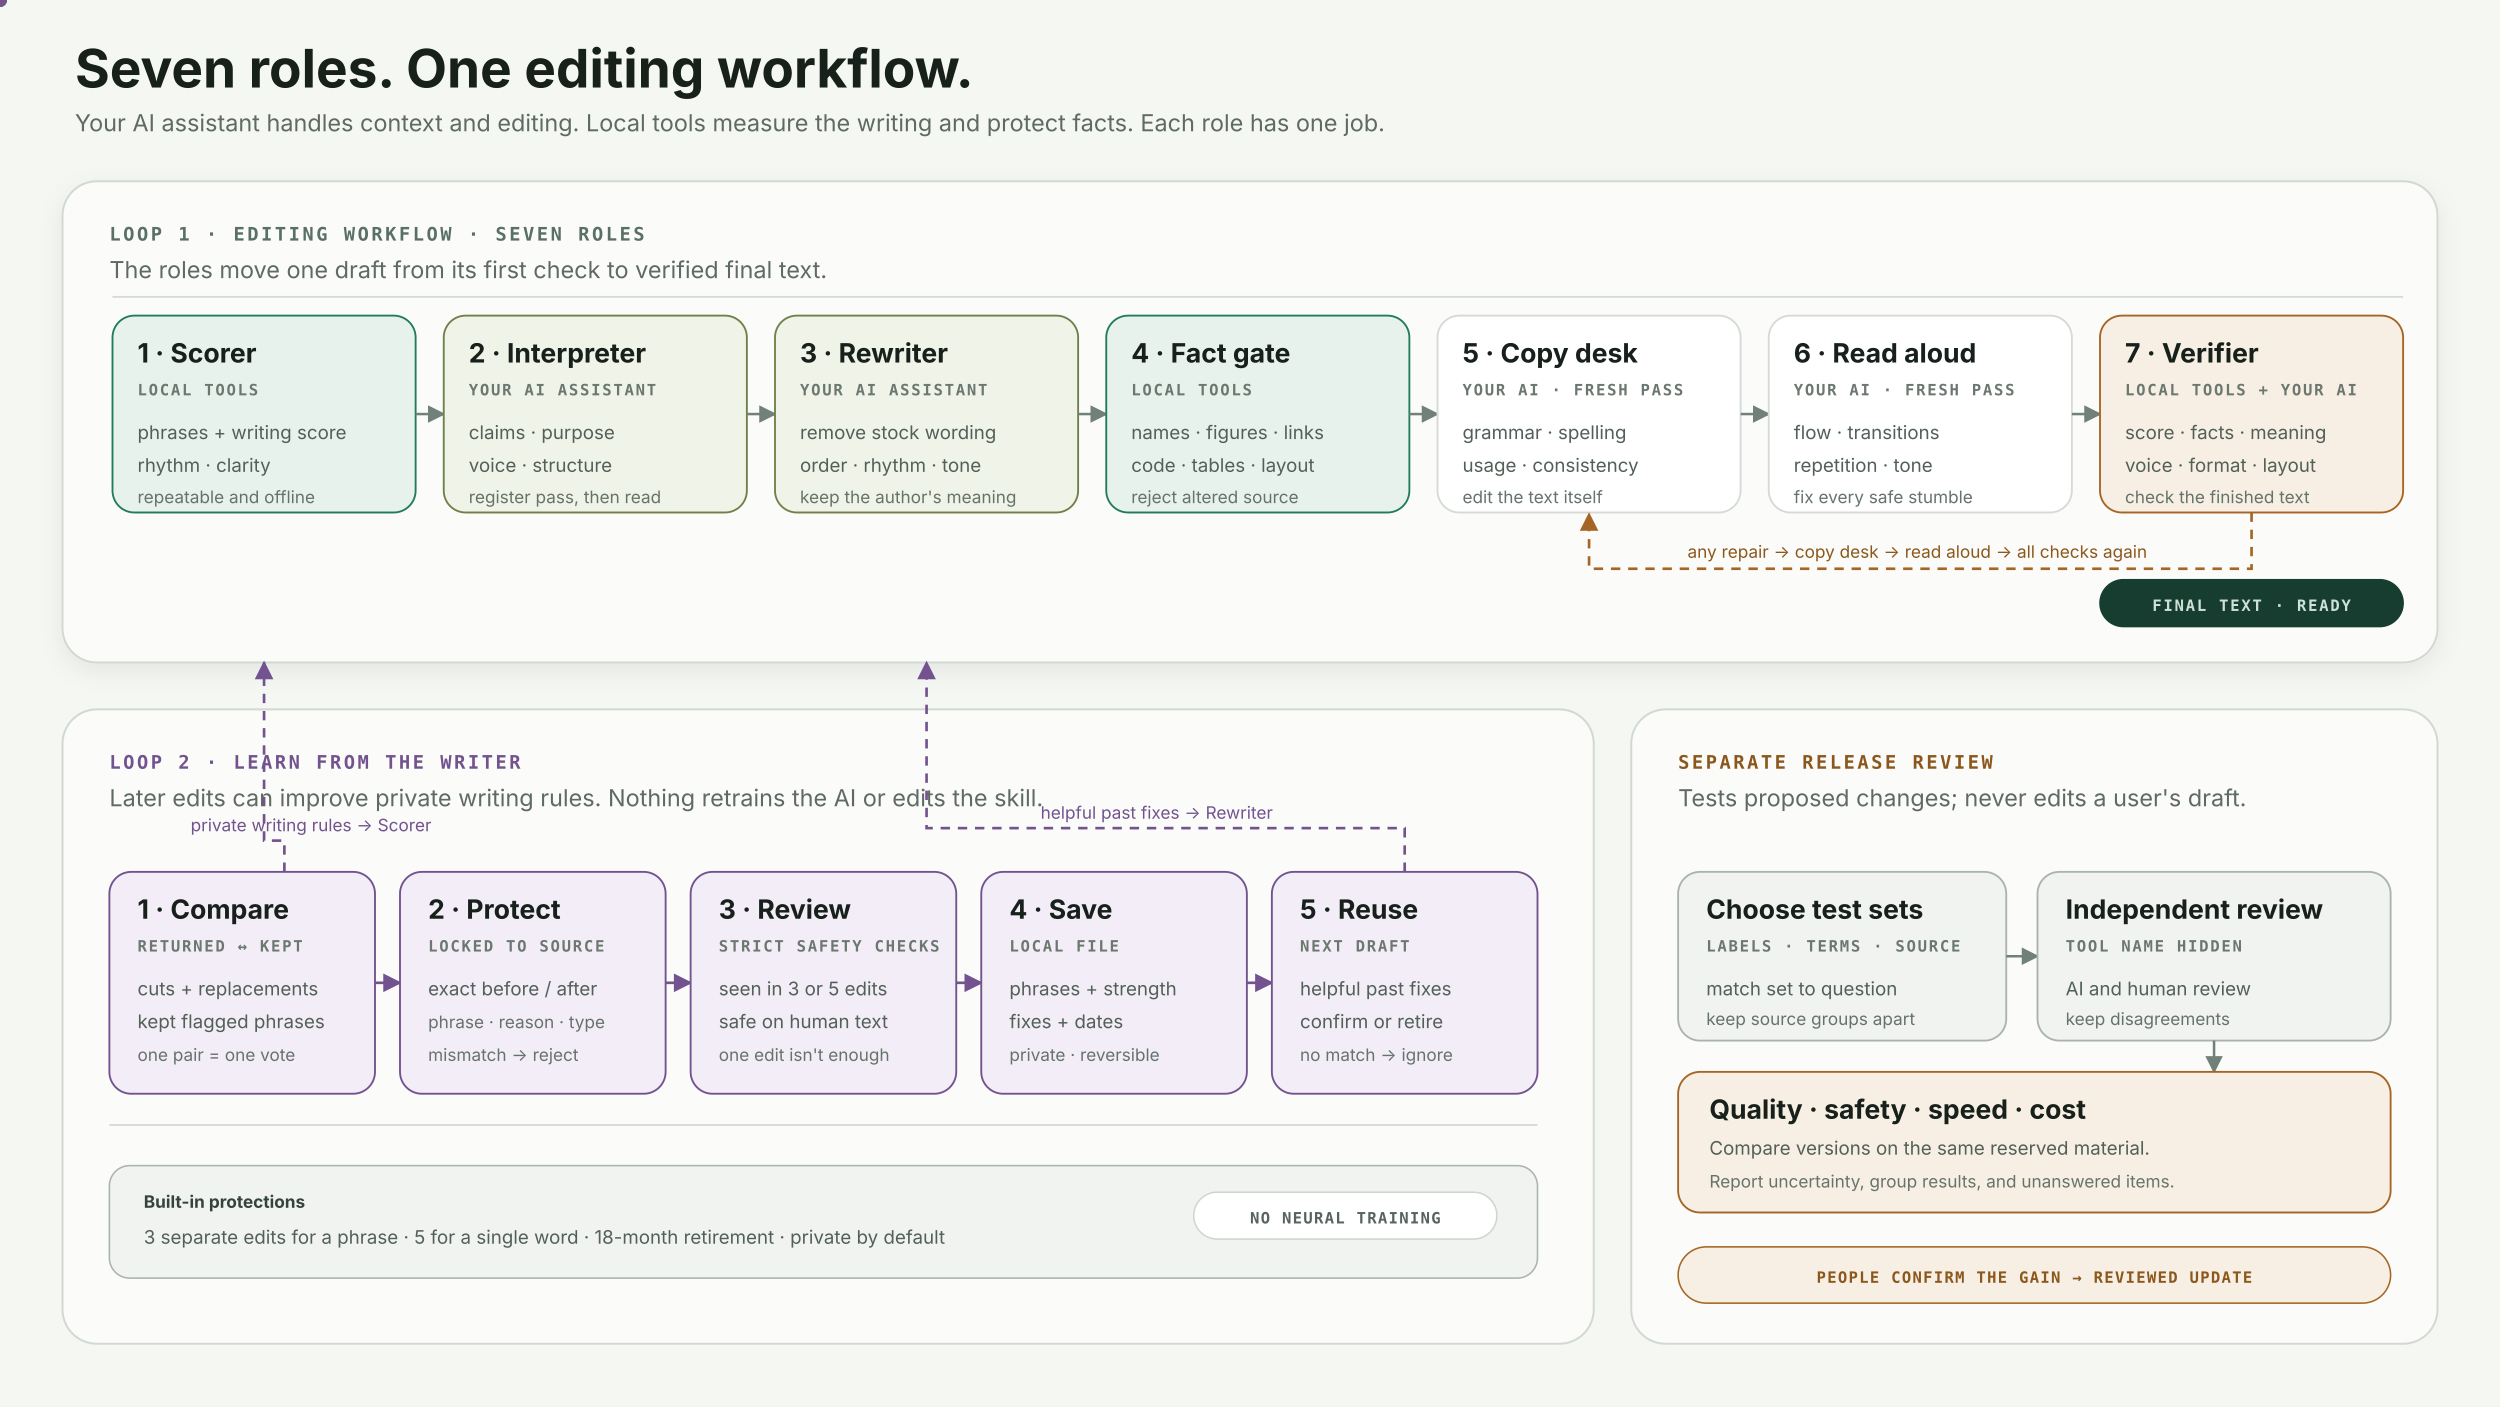
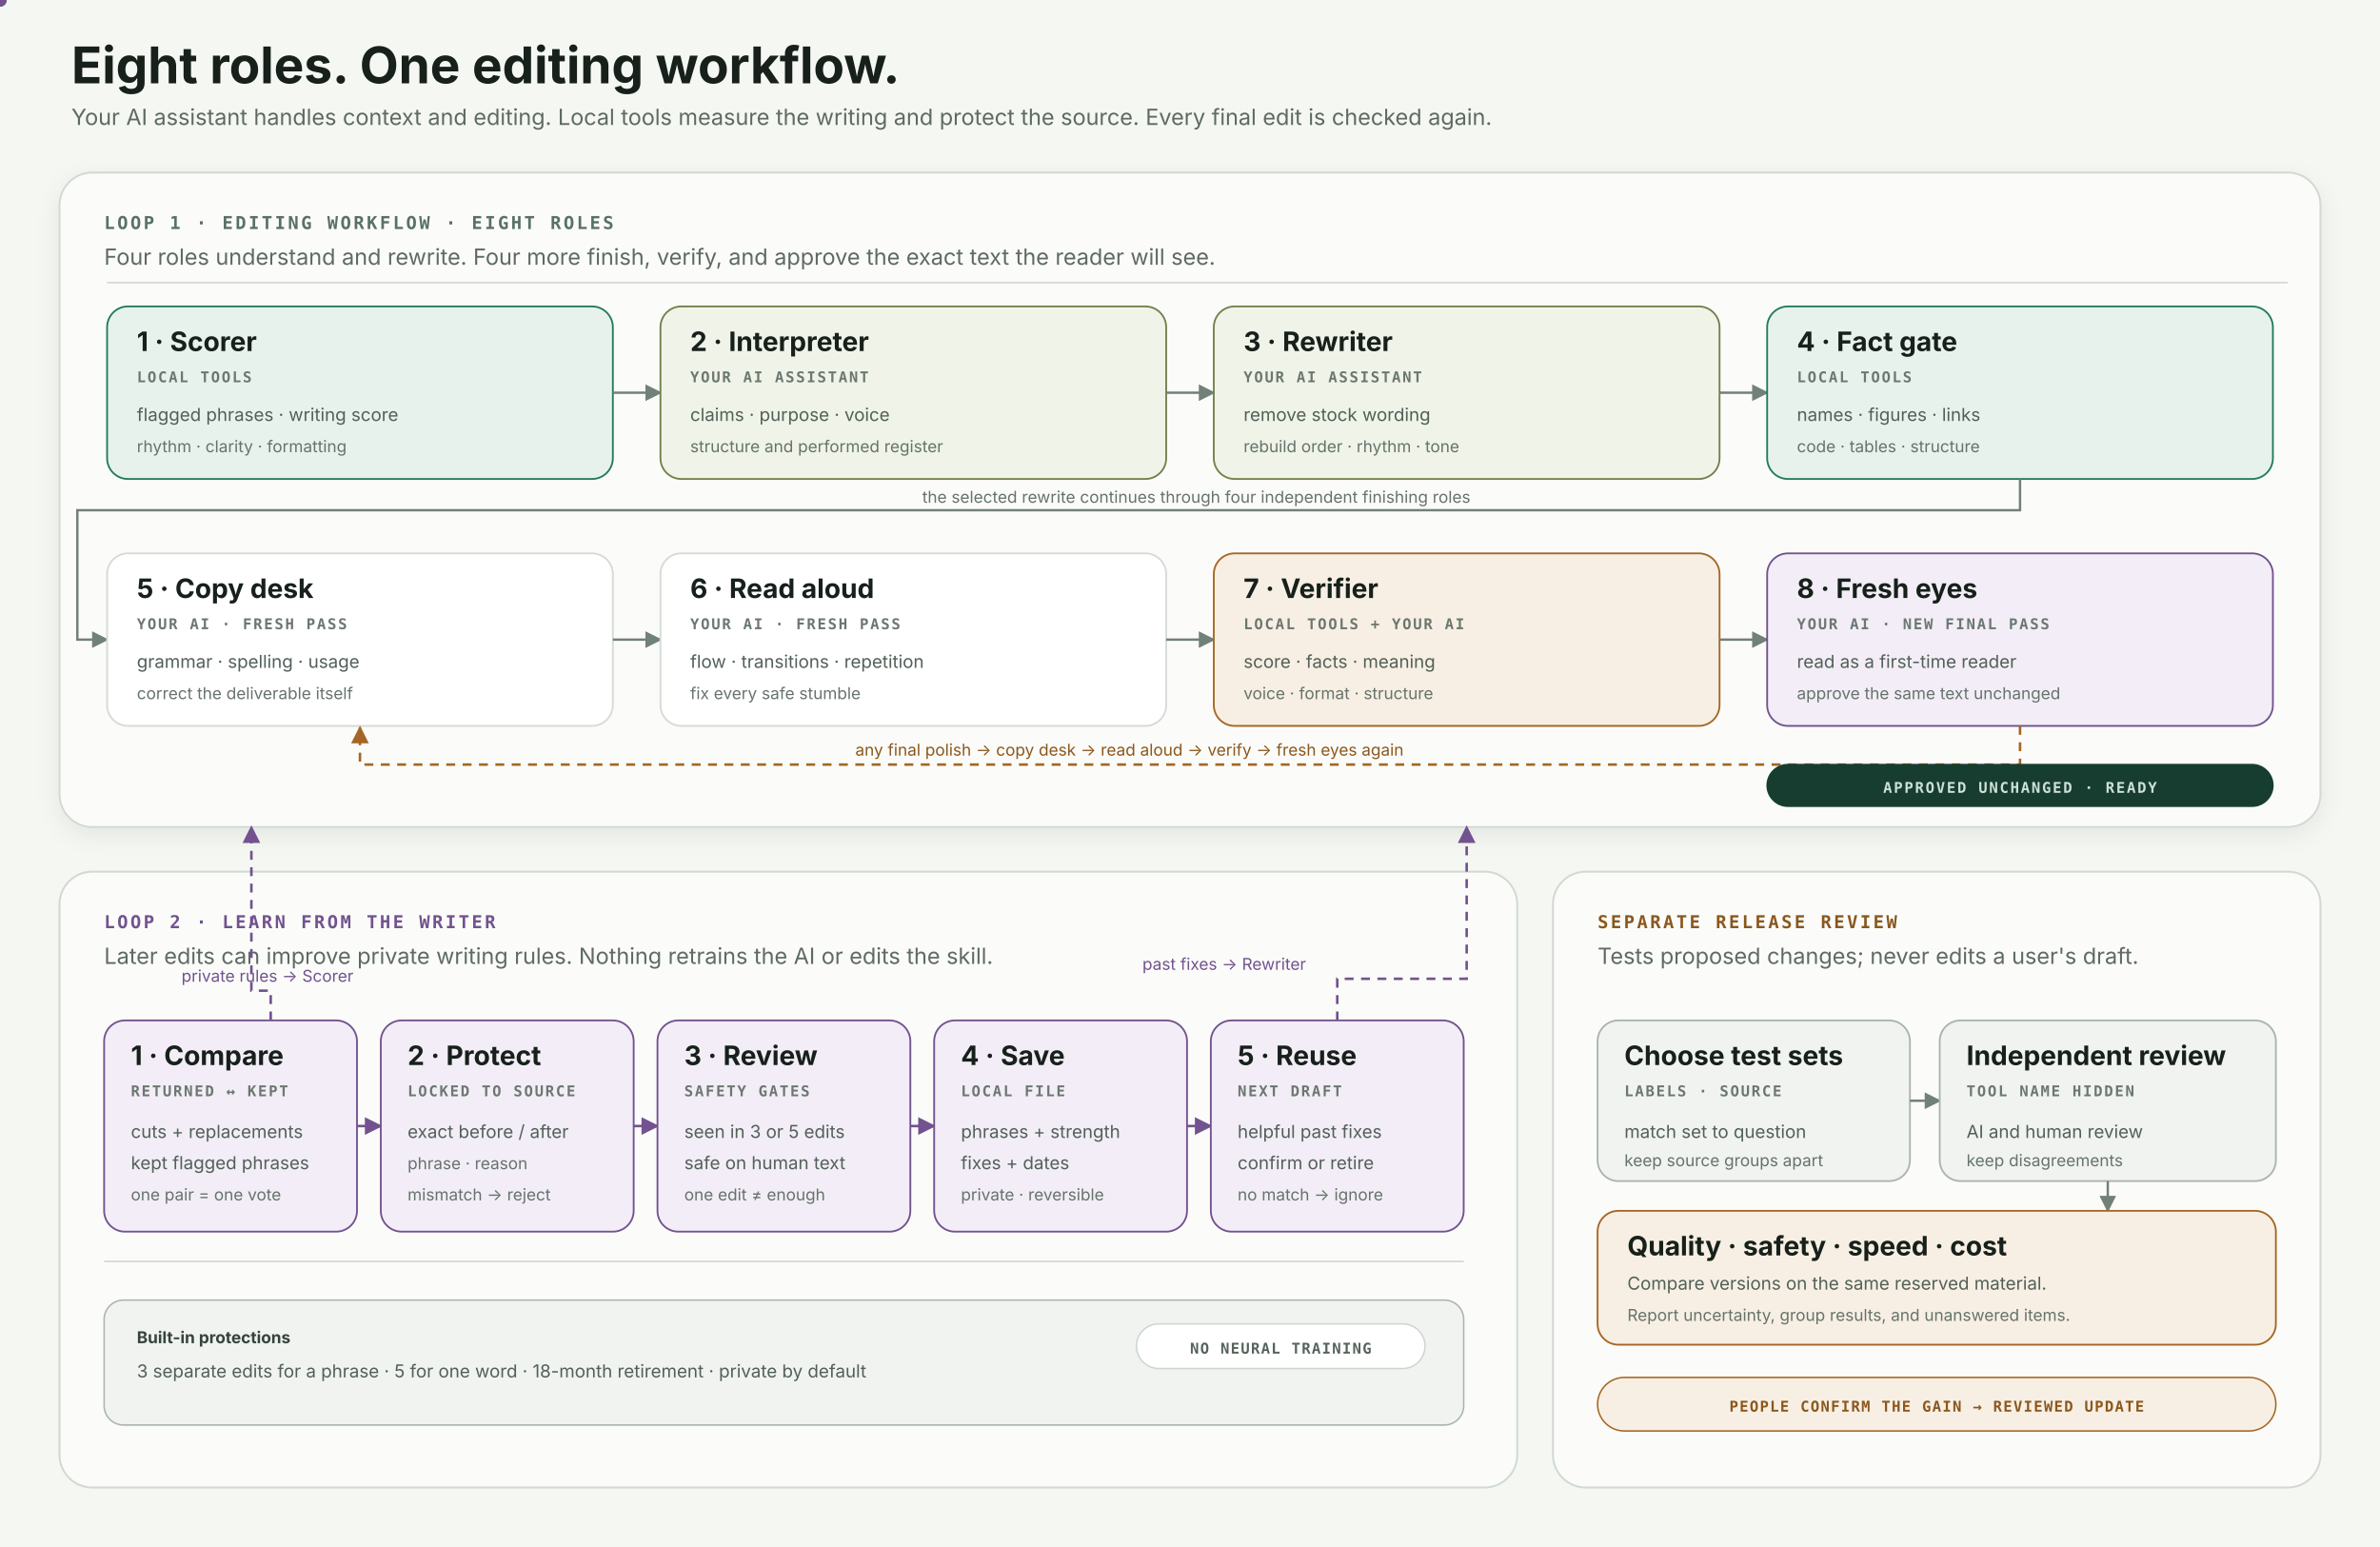
- <svg xmlns="http://www.w3.org/2000/svg" viewBox="0 0 1600 900" width="1600" height="900" font-family="Helvetica,Arial,sans-serif" role="img" aria-labelledby="title desc" aria-label="Zero Slop uses seven roles in one editing workflow. Local tools score the draft. The user's existing AI assistant, powered by Claude, GPT, or another compatible model, interprets and rewrites it. Local tools protect names, numbers, quotations, and links. Fresh AI passes copy edit and read the text aloud. Local tools and the AI assistant verify the exact final text. Later writer edits can improve private writing rules after strict safety checks. A separate release review tests quality, safety, speed, and cost. No neural training occurs automatically.">
+ <svg xmlns="http://www.w3.org/2000/svg" viewBox="0 0 1600 1040" width="1600" height="1040" font-family="Helvetica,Arial,sans-serif" role="img" aria-labelledby="title desc" aria-label="Zero Slop uses eight roles in one editing workflow. Local tools score the draft and protect source details. The user's AI assistant interprets, rewrites, copy edits, and reads the text aloud. Local tools and the assistant verify it. A separate fresh-eyes finalizer reads the verified text as a first-time reader. If it changes anything, copy editing, read-aloud review, verification, and fresh-eyes review all run again. Later writer edits can improve private writing rules after safety checks. A separate release review tests quality, safety, speed, and cost. No neural training occurs automatically.">
  <defs>
    <marker id="arrow" viewBox="0 0 10 10" refX="9" refY="5" markerWidth="7" markerHeight="7" orient="auto-start-reverse">
      <path d="M0 0 10 5 0 10Z" fill="#718078" />
    </marker>
    <marker id="amberArrow" viewBox="0 0 10 10" refX="9" refY="5" markerWidth="7" markerHeight="7" orient="auto-start-reverse">
      <path d="M0 0 10 5 0 10Z" fill="#A56625" />
    </marker>
    <marker id="purpleArrow" viewBox="0 0 10 10" refX="9" refY="5" markerWidth="7" markerHeight="7" orient="auto-start-reverse">
      <path d="M0 0 10 5 0 10Z" fill="#72528F" />
    </marker>
    <filter id="softShadow" x="-20%" y="-20%" width="140%" height="140%">
      <feDropShadow dx="0" dy="5" stdDeviation="8" flood-color="#17221C" flood-opacity=".07" />
    </filter>
    <style>
-       .grt{fill:#F5F7F3}.grp{fill:#FBFCF9;stroke:#D2D9D2;stroke-width:1.3}.grl{fill:#F0F3F0;stroke:#AAB4AC}.node{fill:#FFFFFF;stroke:#D4DBD4;stroke-width:1.2}.green{fill:#E8F2EC;stroke:#227B5B}.olive{fill:#EFF3E8;stroke:#71804B}.amber{fill:#F7EFE3;stroke:#A56625}.purple{fill:#F2EDF6;stroke:#72528F}.slate{fill:#F0F3F0;stroke:#AAB4AC}.output{fill:#173D30;stroke:#173D30}.title{font:700 34px -apple-system,BlinkMacSystemFont,"Segoe UI",sans-serif;font-size:34px;fill:#17201B}.dek{font:400 15px -apple-system,BlinkMacSystemFont,"Segoe UI",sans-serif;font-size:15px;fill:#5E6A63}.eyebrow{font:700 12px ui-monospace,SFMono-Regular,Menlo,monospace;font-size:12px;letter-spacing:1.6px;fill:#597067}.eyebrowPurple{font:700 12px ui-monospace,SFMono-Regular,Menlo,monospace;font-size:12px;letter-spacing:1.6px;fill:#72528F}.eyebrowAmber{font:700 12px ui-monospace,SFMono-Regular,Menlo,monospace;font-size:12px;letter-spacing:1.6px;fill:#8B571D}.stage{font:700 17px -apple-system,BlinkMacSystemFont,"Segoe UI",sans-serif;font-size:17px;fill:#17201B}.role{font:700 10px ui-monospace,SFMono-Regular,Menlo,monospace;font-size:10px;letter-spacing:1.1px;fill:#6B776F}.body{font:400 12px -apple-system,BlinkMacSystemFont,"Segoe UI",sans-serif;font-size:12px;fill:#526058}.small{font:400 11px -apple-system,BlinkMacSystemFont,"Segoe UI",sans-serif;font-size:11px;fill:#66736B}.smallStrong{font:700 11px -apple-system,BlinkMacSystemFont,"Segoe UI",sans-serif;font-size:11px;fill:#35433B}.whiteLabel{font:700 10px ui-monospace,SFMono-Regular,Menlo,monospace;font-size:10px;letter-spacing:1.1px;fill:#CDE1D7}.ln{fill:none;stroke:#718078;stroke-width:1.6}.rp{fill:none;stroke:#A56625;stroke-width:1.7;stroke-dasharray:6 5}.lp{fill:none;stroke:#72528F;stroke-width:1.7;stroke-dasharray:6 5}.rail{fill:none;stroke:#D4DBD4;stroke-width:1.2}.badge{fill:#FFFFFF;stroke:#CED6CF;stroke-width:1}.badgeText{font:700 10px ui-monospace,SFMono-Regular,Menlo,monospace;font-size:10px;letter-spacing:.8px;fill:#56645C}.purpleText{fill:#72528F}.amberText{fill:#8B571D}
+       .grt{fill:#F5F7F3}.grp{fill:#FBFCF9;stroke:#D2D9D2;stroke-width:1.3}.grl{fill:#F0F3F0;stroke:#AAB4AC}.node{fill:#FFF;stroke:#D4DBD4;stroke-width:1.2}.green{fill:#E8F2EC;stroke:#227B5B}.olive{fill:#EFF3E8;stroke:#71804B}.amber{fill:#F7EFE3;stroke:#A56625}.purple{fill:#F2EDF6;stroke:#72528F}.slate{fill:#F0F3F0;stroke:#AAB4AC}.output{fill:#173D30;stroke:#173D30}.title{font:700 34px -apple-system,BlinkMacSystemFont,"Segoe UI",sans-serif;fill:#17201B}.dek{font:400 15px -apple-system,BlinkMacSystemFont,"Segoe UI",sans-serif;fill:#5E6A63}.eyebrow{font:700 12px ui-monospace,SFMono-Regular,Menlo,monospace;letter-spacing:1.6px;fill:#597067}.eyebrowPurple{font:700 12px ui-monospace,SFMono-Regular,Menlo,monospace;letter-spacing:1.6px;fill:#72528F}.eyebrowAmber{font:700 12px ui-monospace,SFMono-Regular,Menlo,monospace;letter-spacing:1.6px;fill:#8B571D}.stage{font:700 18px -apple-system,BlinkMacSystemFont,"Segoe UI",sans-serif;fill:#17201B}.role{font:700 10px ui-monospace,SFMono-Regular,Menlo,monospace;letter-spacing:1.1px;fill:#6B776F}.body{font:400 12px -apple-system,BlinkMacSystemFont,"Segoe UI",sans-serif;fill:#526058}.small{font:400 11px -apple-system,BlinkMacSystemFont,"Segoe UI",sans-serif;fill:#66736B}.smallStrong{font:700 11px -apple-system,BlinkMacSystemFont,"Segoe UI",sans-serif;fill:#35433B}.whiteLabel{font:700 10px ui-monospace,SFMono-Regular,Menlo,monospace;letter-spacing:1.1px;fill:#CDE1D7}.ln{fill:none;stroke:#718078;stroke-width:1.6}.rp{fill:none;stroke:#A56625;stroke-width:1.7;stroke-dasharray:6 5}.lp{fill:none;stroke:#72528F;stroke-width:1.7;stroke-dasharray:6 5}.rail{fill:none;stroke:#D4DBD4;stroke-width:1.2}.badge{fill:#FFF;stroke:#CED6CF;stroke-width:1}.badgeText{font:700 10px ui-monospace,SFMono-Regular,Menlo,monospace;letter-spacing:.8px;fill:#56645C}.purpleText{fill:#72528F}.amberText{fill:#8B571D}
      @media (prefers-reduced-motion:reduce){.motion{display:none}}
      @media (prefers-color-scheme:dark){#background{fill:#101512}.grt{fill:#101512}.grp{fill:#171D18;stroke:#374139}.grl{fill:#1D231E;stroke:#4C574F}.node{fill:#1C231E;stroke:#3B463E}.green{fill:#142A21;stroke:#42A57B}.olive{fill:#242A1B;stroke:#94A561}.amber{fill:#302316;stroke:#C58A43}.purple{fill:#251D2B;stroke:#9D78B7}.slate{fill:#1D231E;stroke:#4C574F}.title,.stage{fill:#EEF3EF}.dek,.body,.small{fill:#AEB9B1}.eyebrow,.role,.badgeText{fill:#9EACA3}.smallStrong{fill:#D7DFD9}.badge{fill:#202721;stroke:#465149}.ln{stroke:#7D8A81}.rp{stroke:#C58A43}.lp{stroke:#9D78B7}.amberText{fill:#D4A05F}.purpleText{fill:#B899CC}}
    </style>
  </defs>
-   <rect id="background" width="1600" height="900" class="grt" />
-   <text x="48" y="56" class="title">Seven roles. One editing workflow.</text>
-   <text x="48" y="84" class="dek">Your AI assistant handles context and editing. Local tools measure the writing and protect facts. Each role has one job.</text>
-   <rect x="40" y="116" width="1520" height="308" rx="22" class="grp" filter="url(#softShadow)" />
-   <text x="70" y="154" class="eyebrow">LOOP 1 · EDITING WORKFLOW · SEVEN ROLES</text>
-   <text x="70" y="178" class="dek">The roles move one draft from its first check to verified final text.</text>
+   <rect id="background" width="1600" height="1040" class="grt" />
+   <text x="48" y="56" class="title">Eight roles. One editing workflow.</text>
+   <text x="48" y="84" class="dek">Your AI assistant handles context and editing. Local tools measure the writing and protect the source. Every final edit is checked again.</text>
+   <rect x="40" y="116" width="1520" height="440" rx="22" class="grp" filter="url(#softShadow)" />
+   <text x="70" y="154" class="eyebrow">LOOP 1 · EDITING WORKFLOW · EIGHT ROLES</text>
+   <text x="70" y="178" class="dek">Four roles understand and rewrite. Four more finish, verify, and approve the exact text the reader will see.</text>
  <path d="M72 190H1538" class="rail" />
  <circle r="4.5" fill="#227B5B" class="motion">
-     <animateMotion dur="8s" repeatCount="indefinite" path="M72 190H1538" />
+     <animateMotion dur="9s" repeatCount="indefinite" path="M72 190H1538" />
  </circle>
-   <rect x="72" y="202" width="194" height="126" rx="14" class="node green" />
-   <text x="88" y="232" class="stage">1 · Scorer</text>
-   <text x="88" y="253" class="role">LOCAL TOOLS</text>
-   <text x="88" y="281" class="body">phrases + writing score</text>
-   <text x="88" y="302" class="body">rhythm · clarity</text>
-   <text x="88" y="322" class="small">repeatable and offline</text>
-   <path d="M266 265H284" class="ln" marker-end="url(#arrow)" />
-   <rect x="284" y="202" width="194" height="126" rx="14" class="node olive" />
-   <text x="300" y="232" class="stage">2 · Interpreter</text>
-   <text x="300" y="253" class="role">YOUR AI ASSISTANT</text>
-   <text x="300" y="281" class="body">claims · purpose</text>
-   <text x="300" y="302" class="body">voice · structure</text>
-   <text x="300" y="322" class="small">register pass, then read</text>
-   <path d="M478 265H496" class="ln" marker-end="url(#arrow)" />
-   <rect x="496" y="202" width="194" height="126" rx="14" class="node olive" />
-   <text x="512" y="232" class="stage">3 · Rewriter</text>
-   <text x="512" y="253" class="role">YOUR AI ASSISTANT</text>
-   <text x="512" y="281" class="body">remove stock wording</text>
-   <text x="512" y="302" class="body">order · rhythm · tone</text>
-   <text x="512" y="322" class="small">keep the author's meaning</text>
-   <path d="M690 265H708" class="ln" marker-end="url(#arrow)" />
-   <rect x="708" y="202" width="194" height="126" rx="14" class="node green" />
-   <text x="724" y="232" class="stage">4 · Fact gate</text>
-   <text x="724" y="253" class="role">LOCAL TOOLS</text>
-   <text x="724" y="281" class="body">names · figures · links</text>
-   <text x="724" y="302" class="body">code · tables · layout</text>
-   <text x="724" y="322" class="small">reject altered source</text>
-   <path d="M902 265H920" class="ln" marker-end="url(#arrow)" />
-   <rect x="920" y="202" width="194" height="126" rx="14" class="node" />
-   <text x="936" y="232" class="stage">5 · Copy desk</text>
-   <text x="936" y="253" class="role">YOUR AI · FRESH PASS</text>
-   <text x="936" y="281" class="body">grammar · spelling</text>
-   <text x="936" y="302" class="body">usage · consistency</text>
-   <text x="936" y="322" class="small">edit the text itself</text>
-   <path d="M1114 265H1132" class="ln" marker-end="url(#arrow)" />
-   <rect x="1132" y="202" width="194" height="126" rx="14" class="node" />
-   <text x="1148" y="232" class="stage">6 · Read aloud</text>
-   <text x="1148" y="253" class="role">YOUR AI · FRESH PASS</text>
-   <text x="1148" y="281" class="body">flow · transitions</text>
-   <text x="1148" y="302" class="body">repetition · tone</text>
-   <text x="1148" y="322" class="small">fix every safe stumble</text>
-   <path d="M1326 265H1344" class="ln" marker-end="url(#arrow)" />
-   <rect x="1344" y="202" width="194" height="126" rx="14" class="node amber" />
-   <text x="1360" y="232" class="stage">7 · Verifier</text>
-   <text x="1360" y="253" class="role">LOCAL TOOLS + YOUR AI</text>
-   <text x="1360" y="281" class="body">score · facts · meaning</text>
-   <text x="1360" y="302" class="body">voice · format · layout</text>
-   <text x="1360" y="322" class="small">check the finished text</text>
-   <path d="M1441 328V364H1017V329" class="rp" marker-end="url(#amberArrow)" />
-   <text x="1080" y="357" class="small amberText">any repair → copy desk → read aloud → all checks again</text>
-   <rect x="1344" y="371" width="194" height="30" rx="15" class="output" />
-   <text x="1441" y="391" text-anchor="middle" class="whiteLabel">FINAL TEXT · READY</text>
-   <rect x="40" y="454" width="980" height="406" rx="22" class="grp" />
-   <text x="70" y="492" class="eyebrowPurple">LOOP 2 · LEARN FROM THE WRITER</text>
-   <text x="70" y="516" class="dek">Later edits can improve private writing rules. Nothing retrains the AI or edits the skill.</text>
-   <rect x="70" y="558" width="170" height="142" rx="14" class="node purple" />
-   <text x="88" y="588" class="stage">1 · Compare</text>
-   <text x="88" y="609" class="role">RETURNED ↔ KEPT</text>
-   <text x="88" y="637" class="body">cuts + replacements</text>
-   <text x="88" y="658" class="body">kept flagged phrases</text>
-   <text x="88" y="679" class="small">one pair = one vote</text>
-   <path d="M240 629H256" class="lp" marker-end="url(#purpleArrow)" />
-   <rect x="256" y="558" width="170" height="142" rx="14" class="node purple" />
-   <text x="274" y="588" class="stage">2 · Protect</text>
-   <text x="274" y="609" class="role">LOCKED TO SOURCE</text>
-   <text x="274" y="637" class="body">exact before / after</text>
-   <text x="274" y="658" class="small">phrase · reason · type</text>
-   <text x="274" y="679" class="small">mismatch → reject</text>
-   <path d="M426 629H442" class="lp" marker-end="url(#purpleArrow)" />
-   <rect x="442" y="558" width="170" height="142" rx="14" class="node purple" />
-   <text x="460" y="588" class="stage">3 · Review</text>
-   <text x="460" y="609" class="role">STRICT SAFETY CHECKS</text>
-   <text x="460" y="637" class="body">seen in 3 or 5 edits</text>
-   <text x="460" y="658" class="body">safe on human text</text>
-   <text x="460" y="679" class="small">one edit isn't enough</text>
-   <path d="M612 629H628" class="lp" marker-end="url(#purpleArrow)" />
-   <rect x="628" y="558" width="170" height="142" rx="14" class="node purple" />
-   <text x="646" y="588" class="stage">4 · Save</text>
-   <text x="646" y="609" class="role">LOCAL FILE</text>
-   <text x="646" y="637" class="body">phrases + strength</text>
-   <text x="646" y="658" class="body">fixes + dates</text>
-   <text x="646" y="679" class="small">private · reversible</text>
-   <path d="M798 629H814" class="lp" marker-end="url(#purpleArrow)" />
-   <rect x="814" y="558" width="170" height="142" rx="14" class="node purple" />
-   <text x="832" y="588" class="stage">5 · Reuse</text>
-   <text x="832" y="609" class="role">NEXT DRAFT</text>
-   <text x="832" y="637" class="body">helpful past fixes</text>
-   <text x="832" y="658" class="body">confirm or retire</text>
-   <text x="832" y="679" class="small">no match → ignore</text>
-   <path d="M182 558V538H169V424" class="lp" marker-end="url(#purpleArrow)" />
-   <text x="122" y="532" class="small purpleText">private writing rules → Scorer</text>
-   <path d="M899 558V530H593V424" class="lp" marker-end="url(#purpleArrow)" />
-   <text x="666" y="524" class="small purpleText">helpful past fixes → Rewriter</text>
-   <path d="M70 720H984" class="rail" />
+   <rect x="72" y="206" width="340" height="116" rx="14" class="node green" />
+   <text x="92" y="236" class="stage">1 · Scorer</text>
+   <text x="92" y="257" class="role">LOCAL TOOLS</text>
+   <text x="92" y="283" class="body">flagged phrases · writing score</text>
+   <text x="92" y="304" class="small">rhythm · clarity · formatting</text>
+   <path d="M412 264H444" class="ln" marker-end="url(#arrow)" />
+   <rect x="444" y="206" width="340" height="116" rx="14" class="node olive" />
+   <text x="464" y="236" class="stage">2 · Interpreter</text>
+   <text x="464" y="257" class="role">YOUR AI ASSISTANT</text>
+   <text x="464" y="283" class="body">claims · purpose · voice</text>
+   <text x="464" y="304" class="small">structure and performed register</text>
+   <path d="M784 264H816" class="ln" marker-end="url(#arrow)" />
+   <rect x="816" y="206" width="340" height="116" rx="14" class="node olive" />
+   <text x="836" y="236" class="stage">3 · Rewriter</text>
+   <text x="836" y="257" class="role">YOUR AI ASSISTANT</text>
+   <text x="836" y="283" class="body">remove stock wording</text>
+   <text x="836" y="304" class="small">rebuild order · rhythm · tone</text>
+   <path d="M1156 264H1188" class="ln" marker-end="url(#arrow)" />
+   <rect x="1188" y="206" width="340" height="116" rx="14" class="node green" />
+   <text x="1208" y="236" class="stage">4 · Fact gate</text>
+   <text x="1208" y="257" class="role">LOCAL TOOLS</text>
+   <text x="1208" y="283" class="body">names · figures · links</text>
+   <text x="1208" y="304" class="small">code · tables · structure</text>
+   <path d="M1358 322V343H52V430H72" class="ln" marker-end="url(#arrow)" />
+   <text x="620" y="338" class="small">the selected rewrite continues through four independent finishing roles</text>
+   <rect x="72" y="372" width="340" height="116" rx="14" class="node" />
+   <text x="92" y="402" class="stage">5 · Copy desk</text>
+   <text x="92" y="423" class="role">YOUR AI · FRESH PASS</text>
+   <text x="92" y="449" class="body">grammar · spelling · usage</text>
+   <text x="92" y="470" class="small">correct the deliverable itself</text>
+   <path d="M412 430H444" class="ln" marker-end="url(#arrow)" />
+   <rect x="444" y="372" width="340" height="116" rx="14" class="node" />
+   <text x="464" y="402" class="stage">6 · Read aloud</text>
+   <text x="464" y="423" class="role">YOUR AI · FRESH PASS</text>
+   <text x="464" y="449" class="body">flow · transitions · repetition</text>
+   <text x="464" y="470" class="small">fix every safe stumble</text>
+   <path d="M784 430H816" class="ln" marker-end="url(#arrow)" />
+   <rect x="816" y="372" width="340" height="116" rx="14" class="node amber" />
+   <text x="836" y="402" class="stage">7 · Verifier</text>
+   <text x="836" y="423" class="role">LOCAL TOOLS + YOUR AI</text>
+   <text x="836" y="449" class="body">score · facts · meaning</text>
+   <text x="836" y="470" class="small">voice · format · structure</text>
+   <path d="M1156 430H1188" class="ln" marker-end="url(#arrow)" />
+   <rect x="1188" y="372" width="340" height="116" rx="14" class="node purple" />
+   <text x="1208" y="402" class="stage">8 · Fresh eyes</text>
+   <text x="1208" y="423" class="role">YOUR AI · NEW FINAL PASS</text>
+   <text x="1208" y="449" class="body">read as a first-time reader</text>
+   <text x="1208" y="470" class="small">approve the same text unchanged</text>
+   <path d="M1358 488V514H242V489" class="rp" marker-end="url(#amberArrow)" />
+   <text x="575" y="508" class="small amberText">any final polish → copy desk → read aloud → verify → fresh eyes again</text>
+   <rect x="1188" y="514" width="340" height="28" rx="14" class="output" />
+   <text x="1358" y="533" text-anchor="middle" class="whiteLabel">APPROVED UNCHANGED · READY</text>
+   <rect x="40" y="586" width="980" height="414" rx="22" class="grp" />
+   <text x="70" y="624" class="eyebrowPurple">LOOP 2 · LEARN FROM THE WRITER</text>
+   <text x="70" y="648" class="dek">Later edits can improve private writing rules. Nothing retrains the AI or edits the skill.</text>
+   <rect x="70" y="686" width="170" height="142" rx="14" class="node purple" />
+   <text x="88" y="716" class="stage">1 · Compare</text>
+   <text x="88" y="737" class="role">RETURNED ↔ KEPT</text>
+   <text x="88" y="765" class="body">cuts + replacements</text>
+   <text x="88" y="786" class="body">kept flagged phrases</text>
+   <text x="88" y="807" class="small">one pair = one vote</text>
+   <path d="M240 757H256" class="lp" marker-end="url(#purpleArrow)" />
+   <rect x="256" y="686" width="170" height="142" rx="14" class="node purple" />
+   <text x="274" y="716" class="stage">2 · Protect</text>
+   <text x="274" y="737" class="role">LOCKED TO SOURCE</text>
+   <text x="274" y="765" class="body">exact before / after</text>
+   <text x="274" y="786" class="small">phrase · reason</text>
+   <text x="274" y="807" class="small">mismatch → reject</text>
+   <path d="M426 757H442" class="lp" marker-end="url(#purpleArrow)" />
+   <rect x="442" y="686" width="170" height="142" rx="14" class="node purple" />
+   <text x="460" y="716" class="stage">3 · Review</text>
+   <text x="460" y="737" class="role">SAFETY GATES</text>
+   <text x="460" y="765" class="body">seen in 3 or 5 edits</text>
+   <text x="460" y="786" class="body">safe on human text</text>
+   <text x="460" y="807" class="small">one edit ≠ enough</text>
+   <path d="M612 757H628" class="lp" marker-end="url(#purpleArrow)" />
+   <rect x="628" y="686" width="170" height="142" rx="14" class="node purple" />
+   <text x="646" y="716" class="stage">4 · Save</text>
+   <text x="646" y="737" class="role">LOCAL FILE</text>
+   <text x="646" y="765" class="body">phrases + strength</text>
+   <text x="646" y="786" class="body">fixes + dates</text>
+   <text x="646" y="807" class="small">private · reversible</text>
+   <path d="M798 757H814" class="lp" marker-end="url(#purpleArrow)" />
+   <rect x="814" y="686" width="170" height="142" rx="14" class="node purple" />
+   <text x="832" y="716" class="stage">5 · Reuse</text>
+   <text x="832" y="737" class="role">NEXT DRAFT</text>
+   <text x="832" y="765" class="body">helpful past fixes</text>
+   <text x="832" y="786" class="body">confirm or retire</text>
+   <text x="832" y="807" class="small">no match → ignore</text>
+   <path d="M182 686V666H169V556" class="lp" marker-end="url(#purpleArrow)" />
+   <text x="122" y="660" class="small purpleText">private rules → Scorer</text>
+   <path d="M899 686V658H986V556" class="lp" marker-end="url(#purpleArrow)" />
+   <text x="768" y="652" class="small purpleText">past fixes → Rewriter</text>
+   <path d="M70 848H984" class="rail" />
  <circle r="4.5" fill="#72528F" class="motion">
-     <animateMotion dur="6s" repeatCount="indefinite" path="M70 720H984" />
+     <animateMotion dur="6s" repeatCount="indefinite" path="M70 848H984" />
  </circle>
-   <rect x="70" y="746" width="914" height="72" rx="13" class="grl" />
-   <text x="92" y="773" class="smallStrong">Built-in protections</text>
-   <text x="92" y="796" class="body">3 separate edits for a phrase · 5 for a single word · 18-month retirement · private by default</text>
-   <rect x="764" y="763" width="194" height="30" rx="15" class="badge" />
-   <text x="861" y="783" text-anchor="middle" class="badgeText">NO NEURAL TRAINING</text>
-   <rect x="1044" y="454" width="516" height="406" rx="22" class="grp" />
-   <text x="1074" y="492" class="eyebrowAmber">SEPARATE RELEASE REVIEW</text>
-   <text x="1074" y="516" class="dek">Tests proposed changes; never edits a user's draft.</text>
-   <rect x="1074" y="558" width="210" height="108" rx="14" class="node slate" />
-   <text x="1092" y="588" class="stage">Choose test sets</text>
-   <text x="1092" y="609" class="role">LABELS · TERMS · SOURCE</text>
-   <text x="1092" y="637" class="body">match set to question</text>
-   <text x="1092" y="656" class="small">keep source groups apart</text>
-   <path d="M1284 612H1304" class="ln" marker-end="url(#arrow)" />
-   <rect x="1304" y="558" width="226" height="108" rx="14" class="node slate" />
-   <text x="1322" y="588" class="stage">Independent review</text>
-   <text x="1322" y="609" class="role">TOOL NAME HIDDEN</text>
-   <text x="1322" y="637" class="body">AI and human review</text>
-   <text x="1322" y="656" class="small">keep disagreements</text>
-   <path d="M1417 666V686" class="ln" marker-end="url(#arrow)" />
-   <rect x="1074" y="686" width="456" height="90" rx="14" class="node amber" />
-   <text x="1094" y="716" class="stage">Quality · safety · speed · cost</text>
-   <text x="1094" y="739" class="body">Compare versions on the same reserved material.</text>
-   <text x="1094" y="760" class="small">Report uncertainty, group results, and unanswered items.</text>
-   <rect x="1074" y="798" width="456" height="36" rx="18" class="amber" />
-   <text x="1302" y="821" text-anchor="middle" class="badgeText amberText">PEOPLE CONFIRM THE GAIN → REVIEWED UPDATE</text>
+   <rect x="70" y="874" width="914" height="84" rx="13" class="grl" />
+   <text x="92" y="903" class="smallStrong">Built-in protections</text>
+   <text x="92" y="926" class="body">3 separate edits for a phrase · 5 for one word · 18-month retirement · private by default</text>
+   <rect x="764" y="890" width="194" height="30" rx="15" class="badge" />
+   <text x="861" y="910" text-anchor="middle" class="badgeText">NO NEURAL TRAINING</text>
+   <rect x="1044" y="586" width="516" height="414" rx="22" class="grp" />
+   <text x="1074" y="624" class="eyebrowAmber">SEPARATE RELEASE REVIEW</text>
+   <text x="1074" y="648" class="dek">Tests proposed changes; never edits a user's draft.</text>
+   <rect x="1074" y="686" width="210" height="108" rx="14" class="node slate" />
+   <text x="1092" y="716" class="stage">Choose test sets</text>
+   <text x="1092" y="737" class="role">LABELS · SOURCE</text>
+   <text x="1092" y="765" class="body">match set to question</text>
+   <text x="1092" y="784" class="small">keep source groups apart</text>
+   <path d="M1284 740H1304" class="ln" marker-end="url(#arrow)" />
+   <rect x="1304" y="686" width="226" height="108" rx="14" class="node slate" />
+   <text x="1322" y="716" class="stage">Independent review</text>
+   <text x="1322" y="737" class="role">TOOL NAME HIDDEN</text>
+   <text x="1322" y="765" class="body">AI and human review</text>
+   <text x="1322" y="784" class="small">keep disagreements</text>
+   <path d="M1417 794V814" class="ln" marker-end="url(#arrow)" />
+   <rect x="1074" y="814" width="456" height="90" rx="14" class="node amber" />
+   <text x="1094" y="844" class="stage">Quality · safety · speed · cost</text>
+   <text x="1094" y="867" class="body">Compare versions on the same reserved material.</text>
+   <text x="1094" y="888" class="small">Report uncertainty, group results, and unanswered items.</text>
+   <rect x="1074" y="926" width="456" height="36" rx="18" class="amber" />
+   <text x="1302" y="949" text-anchor="middle" class="badgeText amberText">PEOPLE CONFIRM THE GAIN → REVIEWED UPDATE</text>
</svg>
